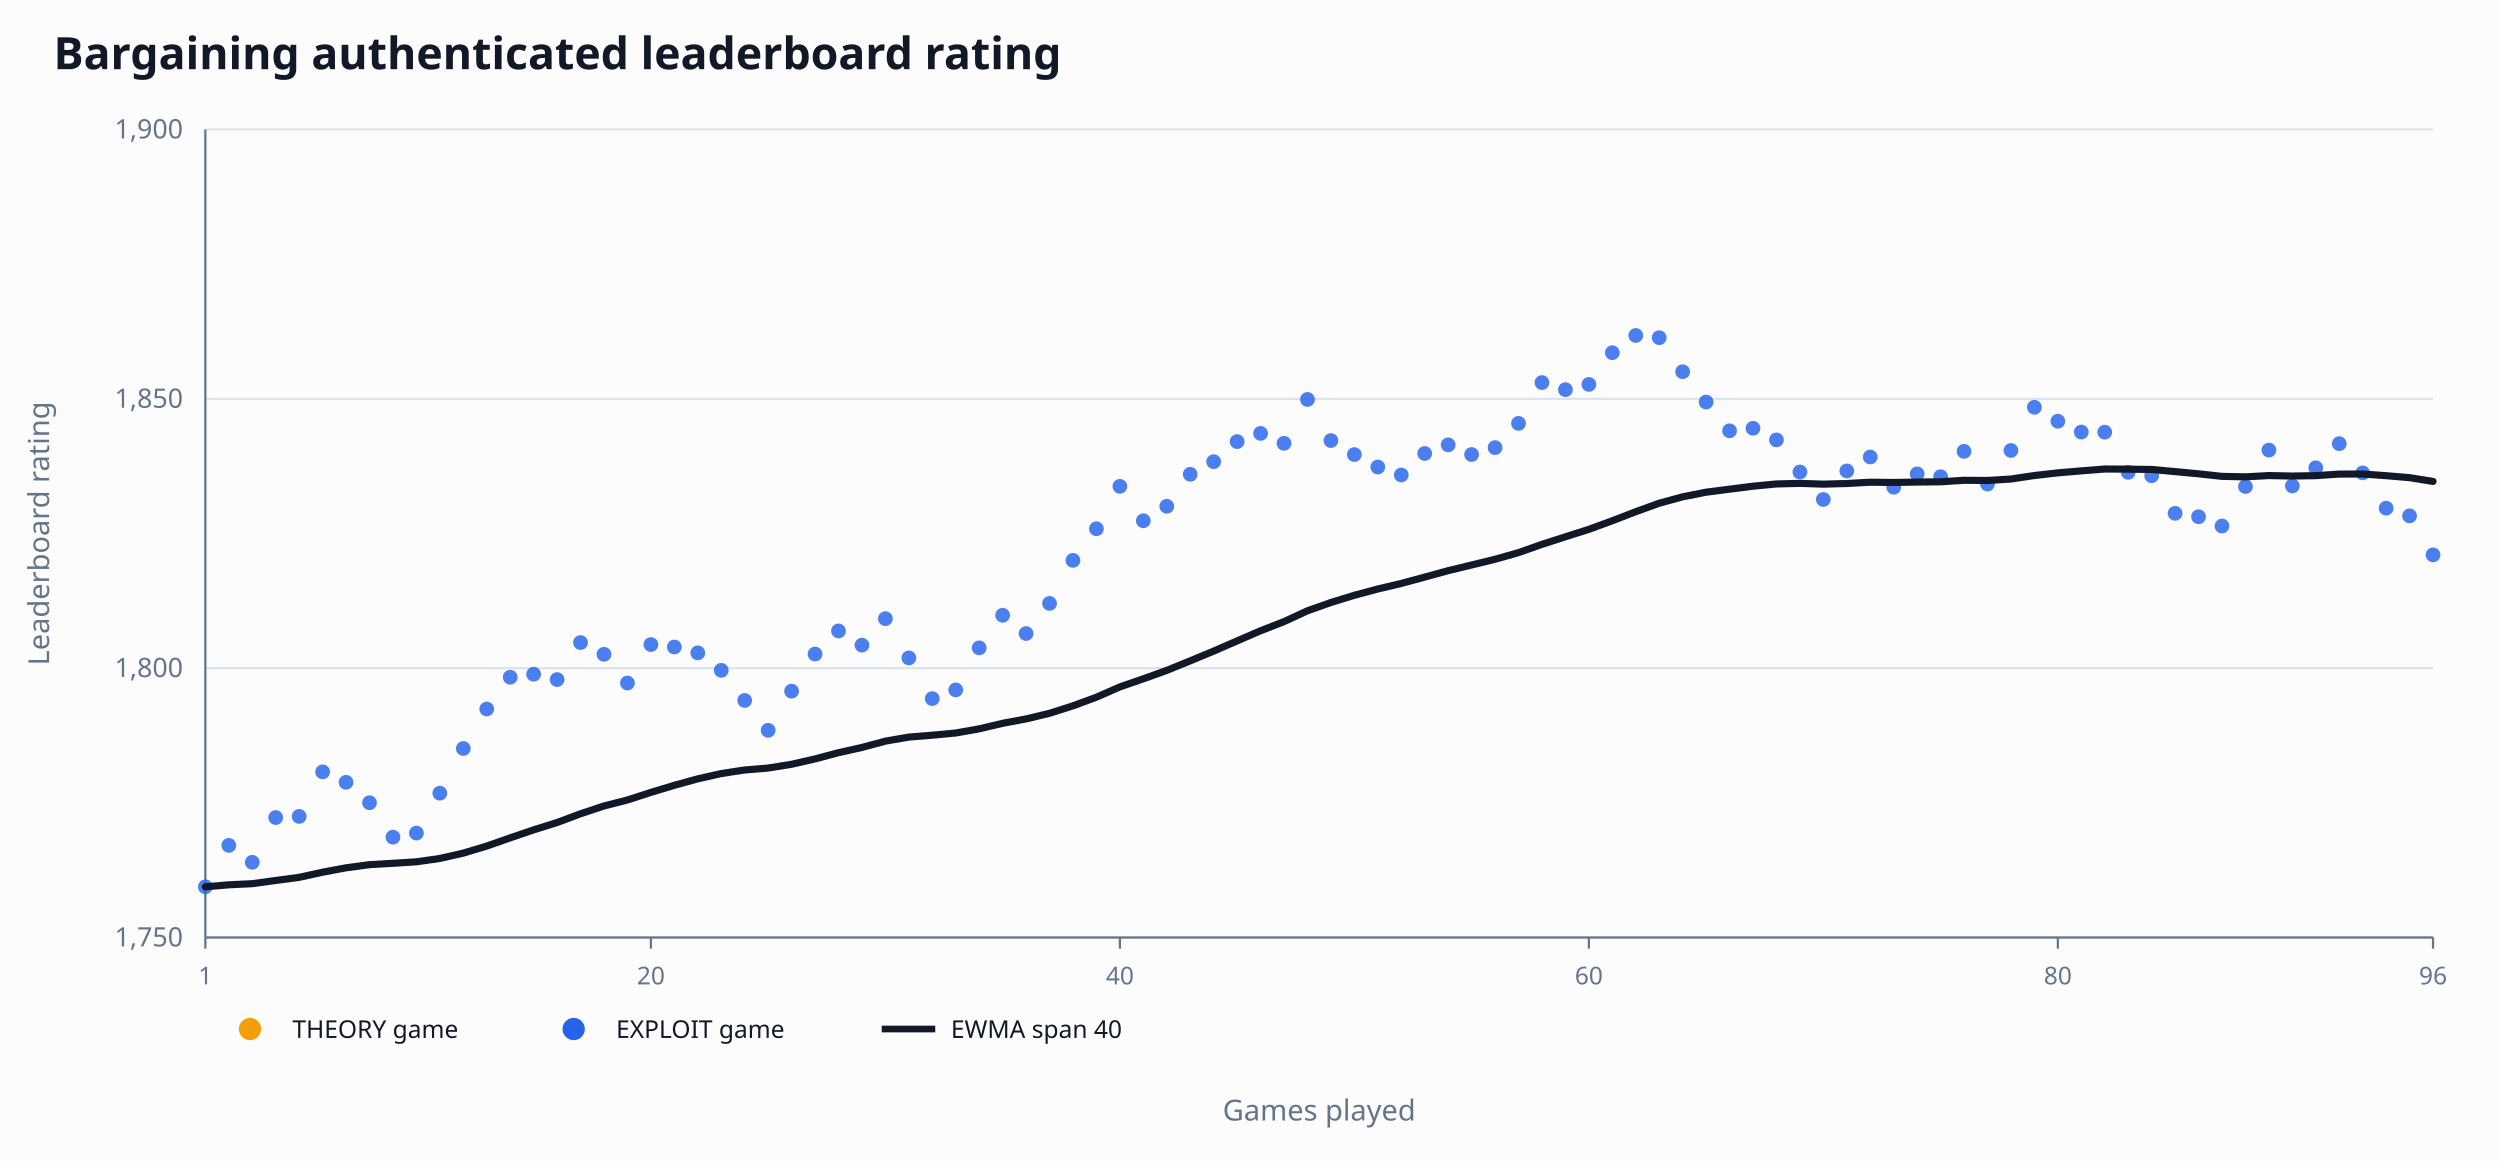
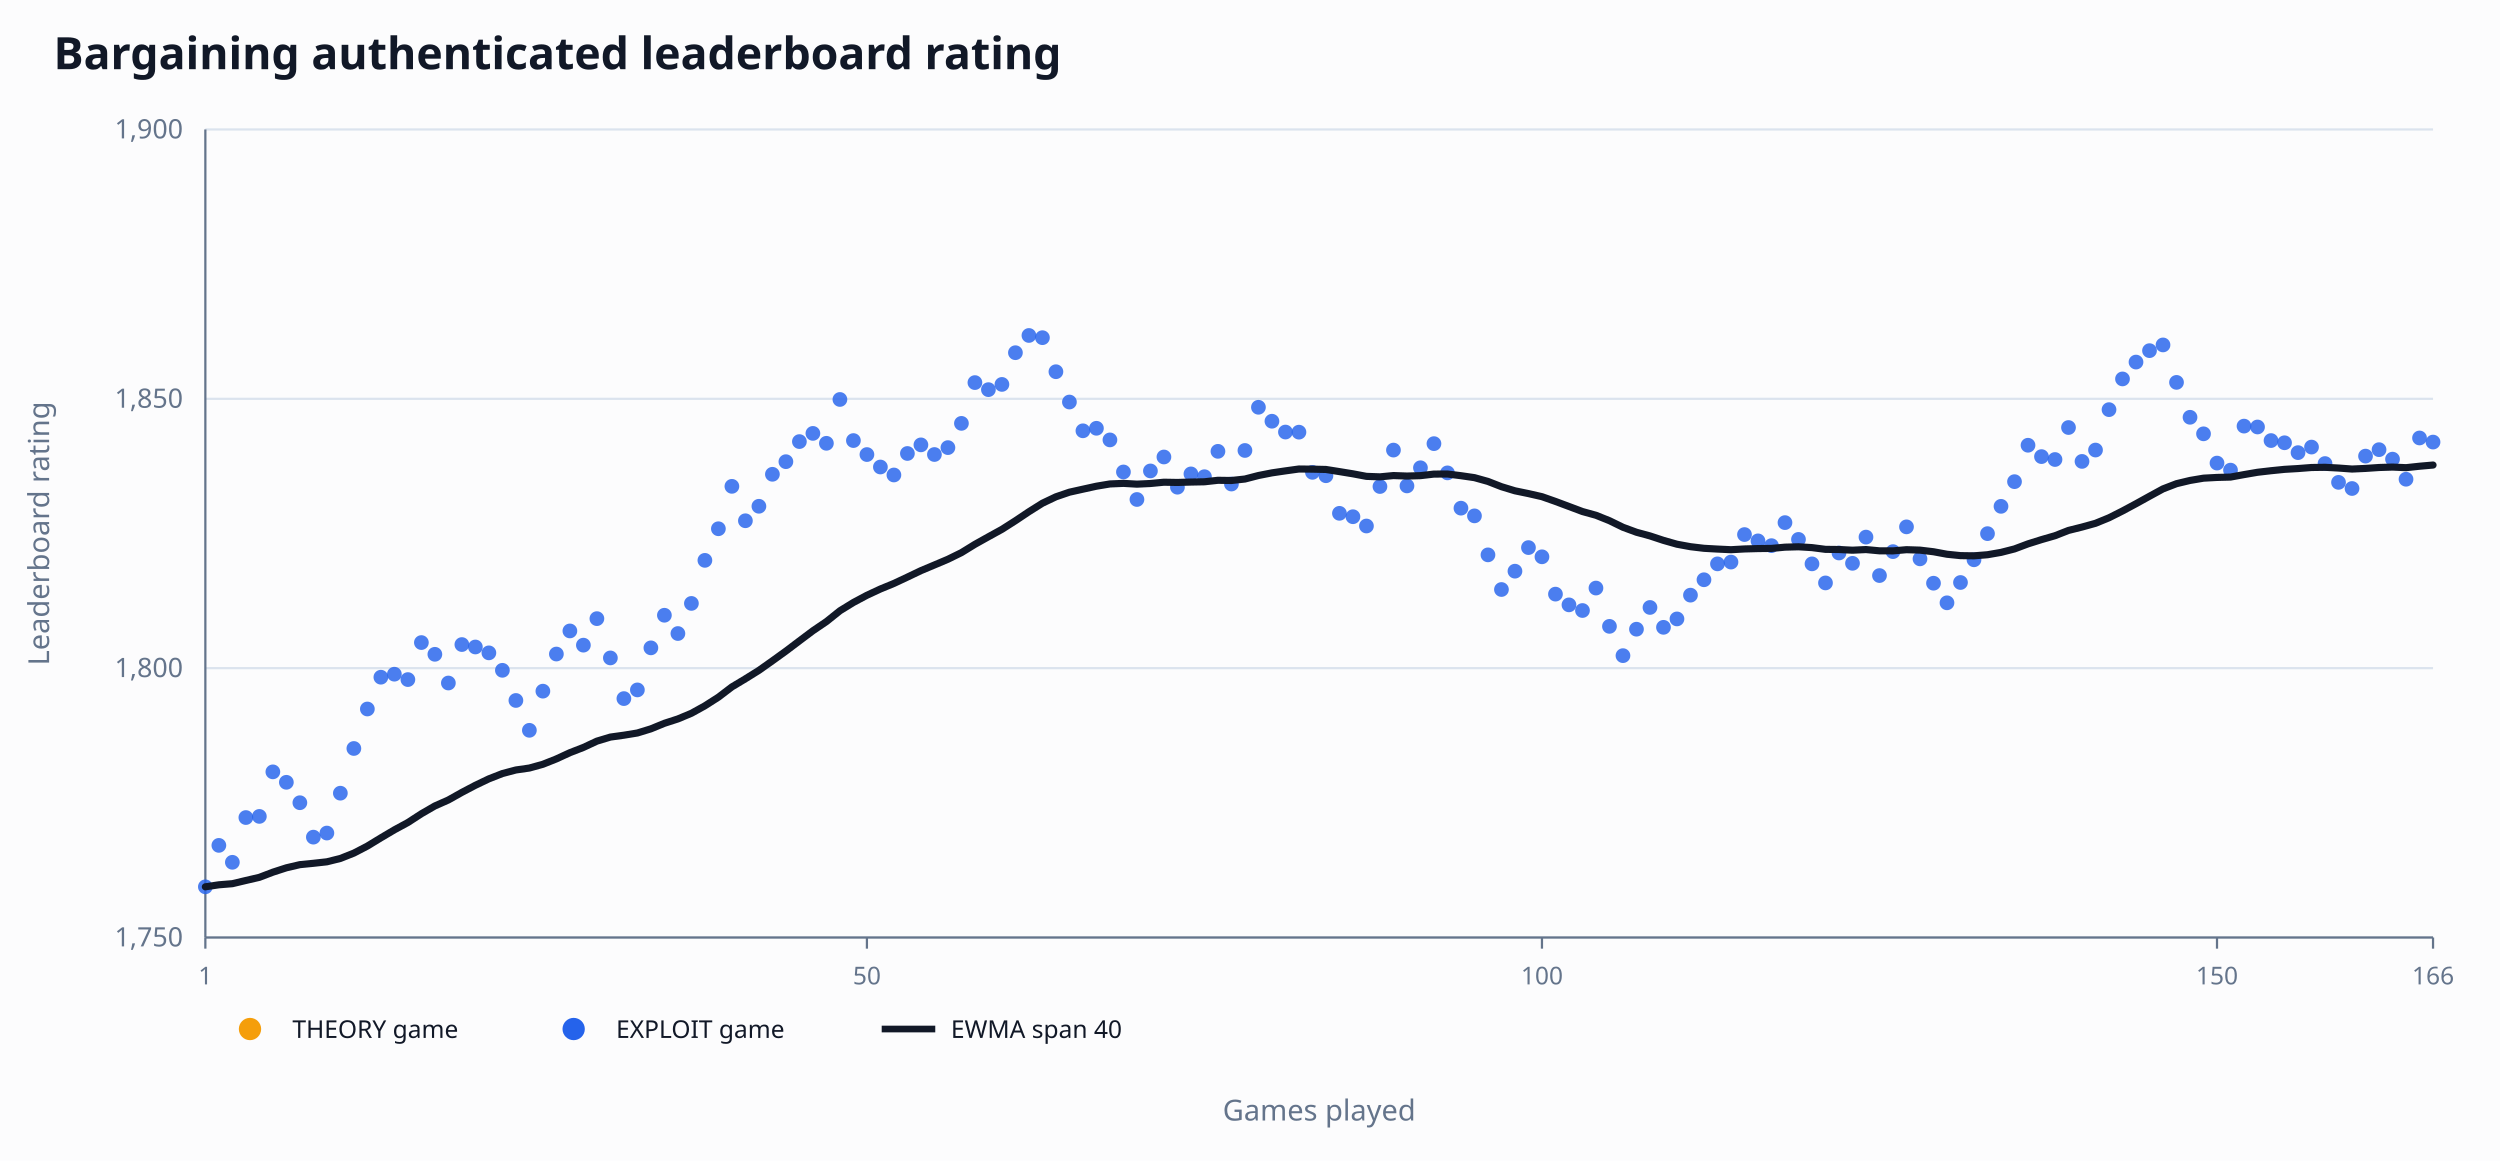
<svg xmlns="http://www.w3.org/2000/svg" width="1120" height="520" viewBox="0 0 1120 520">
  <rect width="100%" height="100%" fill="#fcfcfd" />
  <text x="24" y="31" font-family="system-ui,sans-serif" font-size="20" font-weight="700" fill="#111827">Bargaining authenticated leaderboard rating</text>
  <line x1="92" y1="420.00" x2="1090" y2="420.00" stroke="#dbe3ee" stroke-width="1" />
  <text x="82" y="424.00" text-anchor="end" font-family="system-ui,sans-serif" font-size="12" fill="#64748b">1,750</text>
  <line x1="92" y1="299.33" x2="1090" y2="299.33" stroke="#dbe3ee" stroke-width="1" />
  <text x="82" y="303.33" text-anchor="end" font-family="system-ui,sans-serif" font-size="12" fill="#64748b">1,800</text>
  <line x1="92" y1="178.67" x2="1090" y2="178.67" stroke="#dbe3ee" stroke-width="1" />
  <text x="82" y="182.67" text-anchor="end" font-family="system-ui,sans-serif" font-size="12" fill="#64748b">1,850</text>
  <line x1="92" y1="58.00" x2="1090" y2="58.00" stroke="#dbe3ee" stroke-width="1" />
  <text x="82" y="62.00" text-anchor="end" font-family="system-ui,sans-serif" font-size="12" fill="#64748b">1,900</text>
  <line x1="92.00" y1="420" x2="92.00" y2="425" stroke="#64748b" />
  <text x="92.00" y="441" text-anchor="middle" font-family="system-ui,sans-serif" font-size="11" fill="#64748b">1</text>
-   <line x1="291.60" y1="420" x2="291.60" y2="425" stroke="#64748b" />
-   <text x="291.60" y="441" text-anchor="middle" font-family="system-ui,sans-serif" font-size="11" fill="#64748b">20</text>
-   <line x1="501.71" y1="420" x2="501.71" y2="425" stroke="#64748b" />
-   <text x="501.71" y="441" text-anchor="middle" font-family="system-ui,sans-serif" font-size="11" fill="#64748b">40</text>
-   <line x1="711.81" y1="420" x2="711.81" y2="425" stroke="#64748b" />
-   <text x="711.81" y="441" text-anchor="middle" font-family="system-ui,sans-serif" font-size="11" fill="#64748b">60</text>
-   <line x1="921.92" y1="420" x2="921.92" y2="425" stroke="#64748b" />
-   <text x="921.92" y="441" text-anchor="middle" font-family="system-ui,sans-serif" font-size="11" fill="#64748b">80</text>
+   <line x1="388.38" y1="420" x2="388.38" y2="425" stroke="#64748b" />
+   <text x="388.38" y="441" text-anchor="middle" font-family="system-ui,sans-serif" font-size="11" fill="#64748b">50</text>
+   <line x1="690.80" y1="420" x2="690.80" y2="425" stroke="#64748b" />
+   <text x="690.80" y="441" text-anchor="middle" font-family="system-ui,sans-serif" font-size="11" fill="#64748b">100</text>
+   <line x1="993.22" y1="420" x2="993.22" y2="425" stroke="#64748b" />
+   <text x="993.22" y="441" text-anchor="middle" font-family="system-ui,sans-serif" font-size="11" fill="#64748b">150</text>
  <line x1="1090.00" y1="420" x2="1090.00" y2="425" stroke="#64748b" />
-   <text x="1090.00" y="441" text-anchor="middle" font-family="system-ui,sans-serif" font-size="11" fill="#64748b">96</text>
+   <text x="1090.00" y="441" text-anchor="middle" font-family="system-ui,sans-serif" font-size="11" fill="#64748b">166</text>
  <line x1="92" y1="58" x2="92" y2="420" stroke="#64748b" />
  <line x1="92" y1="420" x2="1090" y2="420" stroke="#64748b" />
  <text x="591.00" y="502" text-anchor="middle" font-family="system-ui,sans-serif" font-size="13" fill="#64748b">Games played</text>
  <text x="22" y="239.00" text-anchor="middle" transform="rotate(-90 22 239.00)" font-family="system-ui,sans-serif" font-size="13" fill="#64748b">Leaderboard rating</text>
  <circle cx="92.00" cy="397.29" r="3.3" fill="#2563eb" opacity="0.82" />
-   <circle cx="102.51" cy="378.73" r="3.3" fill="#2563eb" opacity="0.82" />
-   <circle cx="113.01" cy="386.31" r="3.3" fill="#2563eb" opacity="0.82" />
-   <circle cx="123.52" cy="366.26" r="3.3" fill="#2563eb" opacity="0.82" />
-   <circle cx="134.02" cy="365.75" r="3.3" fill="#2563eb" opacity="0.82" />
-   <circle cx="144.53" cy="345.79" r="3.3" fill="#2563eb" opacity="0.82" />
-   <circle cx="155.03" cy="350.47" r="3.3" fill="#2563eb" opacity="0.82" />
-   <circle cx="165.54" cy="359.62" r="3.3" fill="#2563eb" opacity="0.82" />
-   <circle cx="176.04" cy="375.04" r="3.3" fill="#2563eb" opacity="0.82" />
-   <circle cx="186.55" cy="373.21" r="3.3" fill="#2563eb" opacity="0.82" />
-   <circle cx="197.05" cy="355.35" r="3.3" fill="#2563eb" opacity="0.82" />
-   <circle cx="207.56" cy="335.32" r="3.3" fill="#2563eb" opacity="0.82" />
-   <circle cx="218.06" cy="317.63" r="3.3" fill="#2563eb" opacity="0.82" />
-   <circle cx="228.57" cy="303.39" r="3.3" fill="#2563eb" opacity="0.82" />
-   <circle cx="239.07" cy="302.04" r="3.3" fill="#2563eb" opacity="0.82" />
-   <circle cx="249.58" cy="304.45" r="3.3" fill="#2563eb" opacity="0.82" />
-   <circle cx="260.08" cy="287.87" r="3.3" fill="#2563eb" opacity="0.82" />
-   <circle cx="270.59" cy="293.13" r="3.3" fill="#2563eb" opacity="0.82" />
-   <circle cx="281.09" cy="305.99" r="3.3" fill="#2563eb" opacity="0.82" />
-   <circle cx="291.60" cy="288.76" r="3.3" fill="#2563eb" opacity="0.82" />
-   <circle cx="302.11" cy="289.85" r="3.3" fill="#2563eb" opacity="0.82" />
-   <circle cx="312.61" cy="292.48" r="3.3" fill="#2563eb" opacity="0.82" />
-   <circle cx="323.12" cy="300.30" r="3.3" fill="#2563eb" opacity="0.82" />
-   <circle cx="333.62" cy="313.81" r="3.3" fill="#2563eb" opacity="0.82" />
-   <circle cx="344.13" cy="327.18" r="3.3" fill="#2563eb" opacity="0.82" />
-   <circle cx="354.63" cy="309.64" r="3.3" fill="#2563eb" opacity="0.82" />
-   <circle cx="365.14" cy="293.01" r="3.3" fill="#2563eb" opacity="0.82" />
-   <circle cx="375.64" cy="282.66" r="3.3" fill="#2563eb" opacity="0.82" />
-   <circle cx="386.15" cy="289.03" r="3.3" fill="#2563eb" opacity="0.82" />
-   <circle cx="396.65" cy="277.15" r="3.3" fill="#2563eb" opacity="0.82" />
-   <circle cx="407.16" cy="294.75" r="3.3" fill="#2563eb" opacity="0.82" />
-   <circle cx="417.66" cy="312.97" r="3.3" fill="#2563eb" opacity="0.82" />
-   <circle cx="428.17" cy="309.08" r="3.3" fill="#2563eb" opacity="0.82" />
-   <circle cx="438.67" cy="290.24" r="3.3" fill="#2563eb" opacity="0.82" />
-   <circle cx="449.18" cy="275.63" r="3.3" fill="#2563eb" opacity="0.82" />
-   <circle cx="459.68" cy="283.82" r="3.3" fill="#2563eb" opacity="0.82" />
-   <circle cx="470.19" cy="270.33" r="3.3" fill="#2563eb" opacity="0.82" />
-   <circle cx="480.69" cy="251.04" r="3.3" fill="#2563eb" opacity="0.82" />
-   <circle cx="491.20" cy="236.88" r="3.3" fill="#2563eb" opacity="0.82" />
-   <circle cx="501.71" cy="217.88" r="3.3" fill="#2563eb" opacity="0.82" />
-   <circle cx="512.21" cy="233.30" r="3.3" fill="#2563eb" opacity="0.82" />
-   <circle cx="522.72" cy="226.81" r="3.3" fill="#2563eb" opacity="0.82" />
-   <circle cx="533.22" cy="212.48" r="3.3" fill="#2563eb" opacity="0.82" />
-   <circle cx="543.73" cy="206.83" r="3.3" fill="#2563eb" opacity="0.82" />
-   <circle cx="554.23" cy="197.83" r="3.3" fill="#2563eb" opacity="0.82" />
-   <circle cx="564.74" cy="194.16" r="3.3" fill="#2563eb" opacity="0.82" />
-   <circle cx="575.24" cy="198.60" r="3.3" fill="#2563eb" opacity="0.82" />
-   <circle cx="585.75" cy="178.96" r="3.3" fill="#2563eb" opacity="0.82" />
-   <circle cx="596.25" cy="197.37" r="3.3" fill="#2563eb" opacity="0.82" />
-   <circle cx="606.76" cy="203.64" r="3.3" fill="#2563eb" opacity="0.82" />
-   <circle cx="617.26" cy="209.22" r="3.3" fill="#2563eb" opacity="0.82" />
-   <circle cx="627.77" cy="212.79" r="3.3" fill="#2563eb" opacity="0.82" />
-   <circle cx="638.27" cy="203.16" r="3.3" fill="#2563eb" opacity="0.82" />
-   <circle cx="648.78" cy="199.30" r="3.3" fill="#2563eb" opacity="0.82" />
-   <circle cx="659.28" cy="203.62" r="3.3" fill="#2563eb" opacity="0.82" />
-   <circle cx="669.79" cy="200.53" r="3.3" fill="#2563eb" opacity="0.82" />
-   <circle cx="680.29" cy="189.67" r="3.3" fill="#2563eb" opacity="0.82" />
-   <circle cx="690.80" cy="171.40" r="3.3" fill="#2563eb" opacity="0.82" />
-   <circle cx="701.31" cy="174.56" r="3.3" fill="#2563eb" opacity="0.82" />
-   <circle cx="711.81" cy="172.22" r="3.3" fill="#2563eb" opacity="0.82" />
-   <circle cx="722.32" cy="158.01" r="3.3" fill="#2563eb" opacity="0.82" />
-   <circle cx="732.82" cy="150.29" r="3.3" fill="#2563eb" opacity="0.82" />
-   <circle cx="743.33" cy="151.28" r="3.3" fill="#2563eb" opacity="0.82" />
-   <circle cx="753.83" cy="166.53" r="3.3" fill="#2563eb" opacity="0.82" />
-   <circle cx="764.34" cy="180.11" r="3.3" fill="#2563eb" opacity="0.82" />
-   <circle cx="774.84" cy="193.00" r="3.3" fill="#2563eb" opacity="0.82" />
-   <circle cx="785.35" cy="191.87" r="3.3" fill="#2563eb" opacity="0.82" />
-   <circle cx="795.85" cy="197.08" r="3.3" fill="#2563eb" opacity="0.82" />
-   <circle cx="806.36" cy="211.44" r="3.3" fill="#2563eb" opacity="0.82" />
-   <circle cx="816.86" cy="223.77" r="3.3" fill="#2563eb" opacity="0.82" />
-   <circle cx="827.37" cy="210.98" r="3.3" fill="#2563eb" opacity="0.82" />
-   <circle cx="837.87" cy="204.73" r="3.3" fill="#2563eb" opacity="0.82" />
-   <circle cx="848.38" cy="218.27" r="3.3" fill="#2563eb" opacity="0.82" />
-   <circle cx="858.88" cy="212.31" r="3.3" fill="#2563eb" opacity="0.82" />
-   <circle cx="869.39" cy="213.56" r="3.3" fill="#2563eb" opacity="0.82" />
-   <circle cx="879.89" cy="202.20" r="3.3" fill="#2563eb" opacity="0.82" />
-   <circle cx="890.40" cy="216.85" r="3.3" fill="#2563eb" opacity="0.82" />
-   <circle cx="900.91" cy="201.81" r="3.3" fill="#2563eb" opacity="0.82" />
-   <circle cx="911.41" cy="182.46" r="3.3" fill="#2563eb" opacity="0.82" />
-   <circle cx="921.92" cy="188.71" r="3.3" fill="#2563eb" opacity="0.82" />
-   <circle cx="932.42" cy="193.56" r="3.3" fill="#2563eb" opacity="0.82" />
-   <circle cx="942.93" cy="193.61" r="3.3" fill="#2563eb" opacity="0.82" />
-   <circle cx="953.43" cy="211.61" r="3.3" fill="#2563eb" opacity="0.82" />
-   <circle cx="963.94" cy="213.13" r="3.3" fill="#2563eb" opacity="0.82" />
-   <circle cx="974.44" cy="229.97" r="3.3" fill="#2563eb" opacity="0.82" />
-   <circle cx="984.95" cy="231.49" r="3.3" fill="#2563eb" opacity="0.82" />
-   <circle cx="995.45" cy="235.65" r="3.3" fill="#2563eb" opacity="0.82" />
-   <circle cx="1005.96" cy="217.96" r="3.3" fill="#2563eb" opacity="0.82" />
-   <circle cx="1016.46" cy="201.64" r="3.3" fill="#2563eb" opacity="0.82" />
-   <circle cx="1026.97" cy="217.69" r="3.3" fill="#2563eb" opacity="0.82" />
-   <circle cx="1037.47" cy="209.56" r="3.3" fill="#2563eb" opacity="0.82" />
-   <circle cx="1047.98" cy="198.75" r="3.3" fill="#2563eb" opacity="0.82" />
-   <circle cx="1058.48" cy="211.85" r="3.3" fill="#2563eb" opacity="0.82" />
-   <circle cx="1068.99" cy="227.66" r="3.3" fill="#2563eb" opacity="0.82" />
-   <circle cx="1079.49" cy="231.11" r="3.3" fill="#2563eb" opacity="0.82" />
-   <circle cx="1090.00" cy="248.58" r="3.3" fill="#2563eb" opacity="0.82" />
-   <polyline points="92.00,397.29 102.51,396.39 113.01,395.89 123.52,394.45 134.02,393.05 144.53,390.74 155.03,388.78 165.54,387.36 176.04,386.76 186.55,386.09 197.05,384.59 207.56,382.19 218.06,379.04 228.57,375.35 239.07,371.77 249.58,368.49 260.08,364.56 270.59,361.07 281.09,358.39 291.60,354.99 302.11,351.81 312.61,348.92 323.12,346.55 333.62,344.95 344.13,344.08 354.63,342.40 365.14,339.99 375.64,337.20 386.15,334.85 396.65,332.03 407.16,330.21 417.66,329.37 428.17,328.38 438.67,326.52 449.18,324.04 459.68,322.08 470.19,319.55 480.69,316.21 491.20,312.34 501.71,307.73 512.21,304.10 522.72,300.33 533.22,296.05 543.73,291.69 554.23,287.12 564.74,282.58 575.24,278.48 585.75,273.63 596.25,269.91 606.76,266.68 617.26,263.87 627.77,261.38 638.27,258.54 648.78,255.65 659.28,253.11 669.79,250.55 680.29,247.58 690.80,243.86 701.31,240.48 711.81,237.15 722.32,233.29 732.82,229.24 743.33,225.44 753.83,222.57 764.34,220.50 774.84,219.15 785.35,217.82 795.85,216.81 806.36,216.55 816.86,216.90 827.37,216.61 837.87,216.03 848.38,216.14 858.88,215.96 869.39,215.84 879.89,215.17 890.40,215.26 900.91,214.60 911.41,213.03 921.92,211.84 932.42,210.95 942.93,210.11 953.43,210.18 963.94,210.32 974.44,211.28 984.95,212.27 995.45,213.41 1005.96,213.63 1016.46,213.05 1026.97,213.27 1037.47,213.09 1047.98,212.39 1058.48,212.36 1068.99,213.11 1079.49,213.99 1090.00,215.68" fill="none" stroke="#111827" stroke-width="3.2" stroke-linejoin="round" stroke-linecap="round" />
+   <circle cx="98.05" cy="378.73" r="3.3" fill="#2563eb" opacity="0.82" />
+   <circle cx="104.10" cy="386.31" r="3.3" fill="#2563eb" opacity="0.82" />
+   <circle cx="110.15" cy="366.26" r="3.3" fill="#2563eb" opacity="0.82" />
+   <circle cx="116.19" cy="365.75" r="3.3" fill="#2563eb" opacity="0.82" />
+   <circle cx="122.24" cy="345.79" r="3.3" fill="#2563eb" opacity="0.82" />
+   <circle cx="128.29" cy="350.47" r="3.3" fill="#2563eb" opacity="0.82" />
+   <circle cx="134.34" cy="359.62" r="3.3" fill="#2563eb" opacity="0.82" />
+   <circle cx="140.39" cy="375.04" r="3.3" fill="#2563eb" opacity="0.82" />
+   <circle cx="146.44" cy="373.21" r="3.3" fill="#2563eb" opacity="0.82" />
+   <circle cx="152.48" cy="355.35" r="3.3" fill="#2563eb" opacity="0.82" />
+   <circle cx="158.53" cy="335.32" r="3.3" fill="#2563eb" opacity="0.82" />
+   <circle cx="164.58" cy="317.63" r="3.3" fill="#2563eb" opacity="0.82" />
+   <circle cx="170.63" cy="303.39" r="3.3" fill="#2563eb" opacity="0.82" />
+   <circle cx="176.68" cy="302.04" r="3.3" fill="#2563eb" opacity="0.82" />
+   <circle cx="182.73" cy="304.45" r="3.3" fill="#2563eb" opacity="0.82" />
+   <circle cx="188.78" cy="287.87" r="3.3" fill="#2563eb" opacity="0.82" />
+   <circle cx="194.82" cy="293.13" r="3.3" fill="#2563eb" opacity="0.82" />
+   <circle cx="200.87" cy="305.99" r="3.3" fill="#2563eb" opacity="0.82" />
+   <circle cx="206.92" cy="288.76" r="3.3" fill="#2563eb" opacity="0.82" />
+   <circle cx="212.97" cy="289.85" r="3.3" fill="#2563eb" opacity="0.82" />
+   <circle cx="219.02" cy="292.48" r="3.3" fill="#2563eb" opacity="0.82" />
+   <circle cx="225.07" cy="300.30" r="3.3" fill="#2563eb" opacity="0.82" />
+   <circle cx="231.12" cy="313.81" r="3.3" fill="#2563eb" opacity="0.82" />
+   <circle cx="237.16" cy="327.18" r="3.3" fill="#2563eb" opacity="0.82" />
+   <circle cx="243.21" cy="309.64" r="3.3" fill="#2563eb" opacity="0.82" />
+   <circle cx="249.26" cy="293.01" r="3.3" fill="#2563eb" opacity="0.82" />
+   <circle cx="255.31" cy="282.66" r="3.3" fill="#2563eb" opacity="0.82" />
+   <circle cx="261.36" cy="289.03" r="3.3" fill="#2563eb" opacity="0.82" />
+   <circle cx="267.41" cy="277.15" r="3.3" fill="#2563eb" opacity="0.82" />
+   <circle cx="273.45" cy="294.75" r="3.3" fill="#2563eb" opacity="0.82" />
+   <circle cx="279.50" cy="312.97" r="3.3" fill="#2563eb" opacity="0.82" />
+   <circle cx="285.55" cy="309.08" r="3.3" fill="#2563eb" opacity="0.82" />
+   <circle cx="291.60" cy="290.24" r="3.3" fill="#2563eb" opacity="0.82" />
+   <circle cx="297.65" cy="275.63" r="3.3" fill="#2563eb" opacity="0.82" />
+   <circle cx="303.70" cy="283.82" r="3.3" fill="#2563eb" opacity="0.82" />
+   <circle cx="309.75" cy="270.33" r="3.3" fill="#2563eb" opacity="0.82" />
+   <circle cx="315.79" cy="251.04" r="3.3" fill="#2563eb" opacity="0.82" />
+   <circle cx="321.84" cy="236.88" r="3.3" fill="#2563eb" opacity="0.82" />
+   <circle cx="327.89" cy="217.88" r="3.3" fill="#2563eb" opacity="0.82" />
+   <circle cx="333.94" cy="233.30" r="3.3" fill="#2563eb" opacity="0.82" />
+   <circle cx="339.99" cy="226.81" r="3.3" fill="#2563eb" opacity="0.82" />
+   <circle cx="346.04" cy="212.48" r="3.3" fill="#2563eb" opacity="0.82" />
+   <circle cx="352.08" cy="206.83" r="3.3" fill="#2563eb" opacity="0.82" />
+   <circle cx="358.13" cy="197.83" r="3.3" fill="#2563eb" opacity="0.82" />
+   <circle cx="364.18" cy="194.16" r="3.3" fill="#2563eb" opacity="0.82" />
+   <circle cx="370.23" cy="198.60" r="3.3" fill="#2563eb" opacity="0.82" />
+   <circle cx="376.28" cy="178.96" r="3.3" fill="#2563eb" opacity="0.82" />
+   <circle cx="382.33" cy="197.37" r="3.3" fill="#2563eb" opacity="0.82" />
+   <circle cx="388.38" cy="203.64" r="3.3" fill="#2563eb" opacity="0.82" />
+   <circle cx="394.42" cy="209.22" r="3.3" fill="#2563eb" opacity="0.82" />
+   <circle cx="400.47" cy="212.79" r="3.3" fill="#2563eb" opacity="0.82" />
+   <circle cx="406.52" cy="203.16" r="3.3" fill="#2563eb" opacity="0.82" />
+   <circle cx="412.57" cy="199.30" r="3.3" fill="#2563eb" opacity="0.82" />
+   <circle cx="418.62" cy="203.62" r="3.3" fill="#2563eb" opacity="0.82" />
+   <circle cx="424.67" cy="200.53" r="3.3" fill="#2563eb" opacity="0.82" />
+   <circle cx="430.72" cy="189.67" r="3.3" fill="#2563eb" opacity="0.82" />
+   <circle cx="436.76" cy="171.40" r="3.3" fill="#2563eb" opacity="0.82" />
+   <circle cx="442.81" cy="174.56" r="3.3" fill="#2563eb" opacity="0.82" />
+   <circle cx="448.86" cy="172.22" r="3.3" fill="#2563eb" opacity="0.82" />
+   <circle cx="454.91" cy="158.01" r="3.3" fill="#2563eb" opacity="0.82" />
+   <circle cx="460.96" cy="150.29" r="3.3" fill="#2563eb" opacity="0.82" />
+   <circle cx="467.01" cy="151.28" r="3.3" fill="#2563eb" opacity="0.82" />
+   <circle cx="473.05" cy="166.53" r="3.3" fill="#2563eb" opacity="0.82" />
+   <circle cx="479.10" cy="180.11" r="3.3" fill="#2563eb" opacity="0.82" />
+   <circle cx="485.15" cy="193.00" r="3.3" fill="#2563eb" opacity="0.82" />
+   <circle cx="491.20" cy="191.87" r="3.3" fill="#2563eb" opacity="0.82" />
+   <circle cx="497.25" cy="197.08" r="3.3" fill="#2563eb" opacity="0.82" />
+   <circle cx="503.30" cy="211.44" r="3.3" fill="#2563eb" opacity="0.82" />
+   <circle cx="509.35" cy="223.77" r="3.3" fill="#2563eb" opacity="0.82" />
+   <circle cx="515.39" cy="210.98" r="3.3" fill="#2563eb" opacity="0.82" />
+   <circle cx="521.44" cy="204.73" r="3.3" fill="#2563eb" opacity="0.82" />
+   <circle cx="527.49" cy="218.27" r="3.3" fill="#2563eb" opacity="0.82" />
+   <circle cx="533.54" cy="212.31" r="3.3" fill="#2563eb" opacity="0.82" />
+   <circle cx="539.59" cy="213.56" r="3.3" fill="#2563eb" opacity="0.82" />
+   <circle cx="545.64" cy="202.20" r="3.3" fill="#2563eb" opacity="0.82" />
+   <circle cx="551.68" cy="216.85" r="3.3" fill="#2563eb" opacity="0.82" />
+   <circle cx="557.73" cy="201.81" r="3.3" fill="#2563eb" opacity="0.82" />
+   <circle cx="563.78" cy="182.46" r="3.3" fill="#2563eb" opacity="0.82" />
+   <circle cx="569.83" cy="188.71" r="3.3" fill="#2563eb" opacity="0.82" />
+   <circle cx="575.88" cy="193.56" r="3.3" fill="#2563eb" opacity="0.82" />
+   <circle cx="581.93" cy="193.61" r="3.3" fill="#2563eb" opacity="0.82" />
+   <circle cx="587.98" cy="211.61" r="3.3" fill="#2563eb" opacity="0.82" />
+   <circle cx="594.02" cy="213.13" r="3.3" fill="#2563eb" opacity="0.82" />
+   <circle cx="600.07" cy="229.97" r="3.3" fill="#2563eb" opacity="0.82" />
+   <circle cx="606.12" cy="231.49" r="3.3" fill="#2563eb" opacity="0.82" />
+   <circle cx="612.17" cy="235.65" r="3.3" fill="#2563eb" opacity="0.82" />
+   <circle cx="618.22" cy="217.96" r="3.3" fill="#2563eb" opacity="0.82" />
+   <circle cx="624.27" cy="201.64" r="3.3" fill="#2563eb" opacity="0.82" />
+   <circle cx="630.32" cy="217.69" r="3.3" fill="#2563eb" opacity="0.82" />
+   <circle cx="636.36" cy="209.56" r="3.3" fill="#2563eb" opacity="0.82" />
+   <circle cx="642.41" cy="198.75" r="3.3" fill="#2563eb" opacity="0.82" />
+   <circle cx="648.46" cy="211.85" r="3.3" fill="#2563eb" opacity="0.82" />
+   <circle cx="654.51" cy="227.66" r="3.3" fill="#2563eb" opacity="0.82" />
+   <circle cx="660.56" cy="231.11" r="3.3" fill="#2563eb" opacity="0.82" />
+   <circle cx="666.61" cy="248.58" r="3.3" fill="#2563eb" opacity="0.82" />
+   <circle cx="672.65" cy="264.10" r="3.3" fill="#2563eb" opacity="0.82" />
+   <circle cx="678.70" cy="255.89" r="3.3" fill="#2563eb" opacity="0.82" />
+   <circle cx="684.75" cy="245.32" r="3.3" fill="#2563eb" opacity="0.82" />
+   <circle cx="690.80" cy="249.45" r="3.3" fill="#2563eb" opacity="0.82" />
+   <circle cx="696.85" cy="266.17" r="3.3" fill="#2563eb" opacity="0.82" />
+   <circle cx="702.90" cy="270.98" r="3.3" fill="#2563eb" opacity="0.82" />
+   <circle cx="708.95" cy="273.51" r="3.3" fill="#2563eb" opacity="0.82" />
+   <circle cx="714.99" cy="263.45" r="3.3" fill="#2563eb" opacity="0.82" />
+   <circle cx="721.04" cy="280.61" r="3.3" fill="#2563eb" opacity="0.82" />
+   <circle cx="727.09" cy="293.73" r="3.3" fill="#2563eb" opacity="0.82" />
+   <circle cx="733.14" cy="281.88" r="3.3" fill="#2563eb" opacity="0.82" />
+   <circle cx="739.19" cy="272.14" r="3.3" fill="#2563eb" opacity="0.82" />
+   <circle cx="745.24" cy="281.04" r="3.3" fill="#2563eb" opacity="0.82" />
+   <circle cx="751.28" cy="277.28" r="3.3" fill="#2563eb" opacity="0.82" />
+   <circle cx="757.33" cy="266.63" r="3.3" fill="#2563eb" opacity="0.82" />
+   <circle cx="763.38" cy="259.73" r="3.3" fill="#2563eb" opacity="0.82" />
+   <circle cx="769.43" cy="252.61" r="3.3" fill="#2563eb" opacity="0.82" />
+   <circle cx="775.48" cy="251.81" r="3.3" fill="#2563eb" opacity="0.82" />
+   <circle cx="781.53" cy="239.48" r="3.3" fill="#2563eb" opacity="0.82" />
+   <circle cx="787.58" cy="242.31" r="3.3" fill="#2563eb" opacity="0.82" />
+   <circle cx="793.62" cy="244.45" r="3.3" fill="#2563eb" opacity="0.82" />
+   <circle cx="799.67" cy="234.13" r="3.3" fill="#2563eb" opacity="0.82" />
+   <circle cx="805.72" cy="241.65" r="3.3" fill="#2563eb" opacity="0.82" />
+   <circle cx="811.77" cy="252.61" r="3.3" fill="#2563eb" opacity="0.82" />
+   <circle cx="817.82" cy="261.15" r="3.3" fill="#2563eb" opacity="0.82" />
+   <circle cx="823.87" cy="247.74" r="3.3" fill="#2563eb" opacity="0.82" />
+   <circle cx="829.92" cy="252.37" r="3.3" fill="#2563eb" opacity="0.82" />
+   <circle cx="835.96" cy="240.62" r="3.3" fill="#2563eb" opacity="0.82" />
+   <circle cx="842.01" cy="257.85" r="3.3" fill="#2563eb" opacity="0.82" />
+   <circle cx="848.06" cy="247.13" r="3.3" fill="#2563eb" opacity="0.82" />
+   <circle cx="854.11" cy="236.03" r="3.3" fill="#2563eb" opacity="0.82" />
+   <circle cx="860.16" cy="250.37" r="3.3" fill="#2563eb" opacity="0.82" />
+   <circle cx="866.21" cy="261.28" r="3.3" fill="#2563eb" opacity="0.82" />
+   <circle cx="872.25" cy="270.06" r="3.3" fill="#2563eb" opacity="0.82" />
+   <circle cx="878.30" cy="260.96" r="3.3" fill="#2563eb" opacity="0.82" />
+   <circle cx="884.35" cy="250.78" r="3.3" fill="#2563eb" opacity="0.82" />
+   <circle cx="890.40" cy="239.07" r="3.3" fill="#2563eb" opacity="0.82" />
+   <circle cx="896.45" cy="226.84" r="3.3" fill="#2563eb" opacity="0.82" />
+   <circle cx="902.50" cy="215.78" r="3.3" fill="#2563eb" opacity="0.82" />
+   <circle cx="908.55" cy="199.47" r="3.3" fill="#2563eb" opacity="0.82" />
+   <circle cx="914.59" cy="204.56" r="3.3" fill="#2563eb" opacity="0.82" />
+   <circle cx="920.64" cy="205.86" r="3.3" fill="#2563eb" opacity="0.82" />
+   <circle cx="926.69" cy="191.53" r="3.3" fill="#2563eb" opacity="0.82" />
+   <circle cx="932.74" cy="206.71" r="3.3" fill="#2563eb" opacity="0.82" />
+   <circle cx="938.79" cy="201.62" r="3.3" fill="#2563eb" opacity="0.82" />
+   <circle cx="944.84" cy="183.52" r="3.3" fill="#2563eb" opacity="0.82" />
+   <circle cx="950.88" cy="169.76" r="3.3" fill="#2563eb" opacity="0.82" />
+   <circle cx="956.93" cy="162.21" r="3.3" fill="#2563eb" opacity="0.82" />
+   <circle cx="962.98" cy="157.09" r="3.3" fill="#2563eb" opacity="0.82" />
+   <circle cx="969.03" cy="154.53" r="3.3" fill="#2563eb" opacity="0.82" />
+   <circle cx="975.08" cy="171.31" r="3.3" fill="#2563eb" opacity="0.82" />
+   <circle cx="981.13" cy="186.94" r="3.3" fill="#2563eb" opacity="0.82" />
+   <circle cx="987.18" cy="194.35" r="3.3" fill="#2563eb" opacity="0.82" />
+   <circle cx="993.22" cy="207.46" r="3.3" fill="#2563eb" opacity="0.82" />
+   <circle cx="999.27" cy="210.62" r="3.3" fill="#2563eb" opacity="0.82" />
+   <circle cx="1005.32" cy="190.90" r="3.3" fill="#2563eb" opacity="0.82" />
+   <circle cx="1011.37" cy="191.29" r="3.3" fill="#2563eb" opacity="0.82" />
+   <circle cx="1017.42" cy="197.37" r="3.3" fill="#2563eb" opacity="0.82" />
+   <circle cx="1023.47" cy="198.36" r="3.3" fill="#2563eb" opacity="0.82" />
+   <circle cx="1029.52" cy="202.78" r="3.3" fill="#2563eb" opacity="0.82" />
+   <circle cx="1035.56" cy="200.29" r="3.3" fill="#2563eb" opacity="0.82" />
+   <circle cx="1041.61" cy="207.67" r="3.3" fill="#2563eb" opacity="0.82" />
+   <circle cx="1047.66" cy="216.10" r="3.3" fill="#2563eb" opacity="0.82" />
+   <circle cx="1053.71" cy="218.85" r="3.3" fill="#2563eb" opacity="0.82" />
+   <circle cx="1059.76" cy="204.34" r="3.3" fill="#2563eb" opacity="0.82" />
+   <circle cx="1065.81" cy="201.45" r="3.3" fill="#2563eb" opacity="0.82" />
+   <circle cx="1071.85" cy="205.70" r="3.3" fill="#2563eb" opacity="0.82" />
+   <circle cx="1077.90" cy="214.70" r="3.3" fill="#2563eb" opacity="0.82" />
+   <circle cx="1083.95" cy="196.21" r="3.3" fill="#2563eb" opacity="0.82" />
+   <circle cx="1090.00" cy="198.05" r="3.3" fill="#2563eb" opacity="0.82" />
+   <polyline points="92.00,397.29 98.05,396.39 104.10,395.89 110.15,394.45 116.19,393.05 122.24,390.74 128.29,388.78 134.34,387.36 140.39,386.76 146.44,386.09 152.48,384.59 158.53,382.19 164.58,379.04 170.63,375.35 176.68,371.77 182.73,368.49 188.78,364.56 194.82,361.07 200.87,358.39 206.92,354.99 212.97,351.81 219.02,348.92 225.07,346.55 231.12,344.95 237.16,344.08 243.21,342.40 249.26,339.99 255.31,337.20 261.36,334.85 267.41,332.03 273.45,330.21 279.50,329.37 285.55,328.38 291.60,326.52 297.65,324.04 303.70,322.08 309.75,319.55 315.79,316.21 321.84,312.34 327.89,307.73 333.94,304.10 339.99,300.33 346.04,296.05 352.08,291.69 358.13,287.12 364.18,282.58 370.23,278.48 376.28,273.63 382.33,269.91 388.38,266.68 394.42,263.87 400.47,261.38 406.52,258.54 412.57,255.65 418.62,253.11 424.67,250.55 430.72,247.58 436.76,243.86 442.81,240.48 448.86,237.15 454.91,233.29 460.96,229.24 467.01,225.44 473.05,222.57 479.10,220.50 485.15,219.15 491.20,217.82 497.25,216.81 503.30,216.55 509.35,216.90 515.39,216.61 521.44,216.03 527.49,216.14 533.54,215.96 539.59,215.84 545.64,215.17 551.68,215.26 557.73,214.60 563.78,213.03 569.83,211.84 575.88,210.95 581.93,210.11 587.98,210.18 594.02,210.32 600.07,211.28 606.12,212.27 612.17,213.41 618.22,213.63 624.27,213.05 630.32,213.27 636.36,213.09 642.41,212.39 648.46,212.36 654.51,213.11 660.56,213.99 666.61,215.68 672.65,218.04 678.70,219.88 684.75,221.13 690.80,222.51 696.85,224.64 702.90,226.90 708.95,229.17 714.99,230.84 721.04,233.27 727.09,236.22 733.14,238.45 739.19,240.09 745.24,242.09 751.28,243.81 757.33,244.92 763.38,245.64 769.43,245.98 775.48,246.27 781.53,245.93 787.58,245.76 793.62,245.69 799.67,245.13 805.72,244.96 811.77,245.33 817.82,246.11 823.87,246.18 829.92,246.49 835.96,246.20 842.01,246.77 848.06,246.79 854.11,246.26 860.16,246.46 866.21,247.18 872.25,248.30 878.30,248.92 884.35,249.01 890.40,248.52 896.45,247.47 902.50,245.92 908.55,243.65 914.59,241.75 920.64,240.00 926.69,237.63 932.74,236.12 938.79,234.44 944.84,231.96 950.88,228.92 956.93,225.67 962.98,222.32 969.03,219.02 975.08,216.69 981.13,215.24 987.18,214.22 993.22,213.89 999.27,213.73 1005.32,212.62 1011.37,211.58 1017.42,210.88 1023.47,210.27 1029.52,209.91 1035.56,209.44 1041.61,209.35 1047.66,209.68 1053.71,210.13 1059.76,209.85 1065.81,209.44 1071.85,209.25 1077.90,209.52 1083.95,208.87 1090.00,208.34" fill="none" stroke="#111827" stroke-width="3.2" stroke-linejoin="round" stroke-linecap="round" />
  <circle cx="112" cy="461" r="5" fill="#f59e0b" />
  <text x="131" y="465" font-family="system-ui,sans-serif" font-size="11" fill="#111827">THEORY game</text>
  <circle cx="257" cy="461" r="5" fill="#2563eb" />
  <text x="276" y="465" font-family="system-ui,sans-serif" font-size="11" fill="#111827">EXPLOIT game</text>
  <line x1="395" y1="461" x2="419" y2="461" stroke="#111827" stroke-width="3" />
  <text x="426" y="465" font-family="system-ui,sans-serif" font-size="11" fill="#111827">EWMA span 40</text>
</svg>
